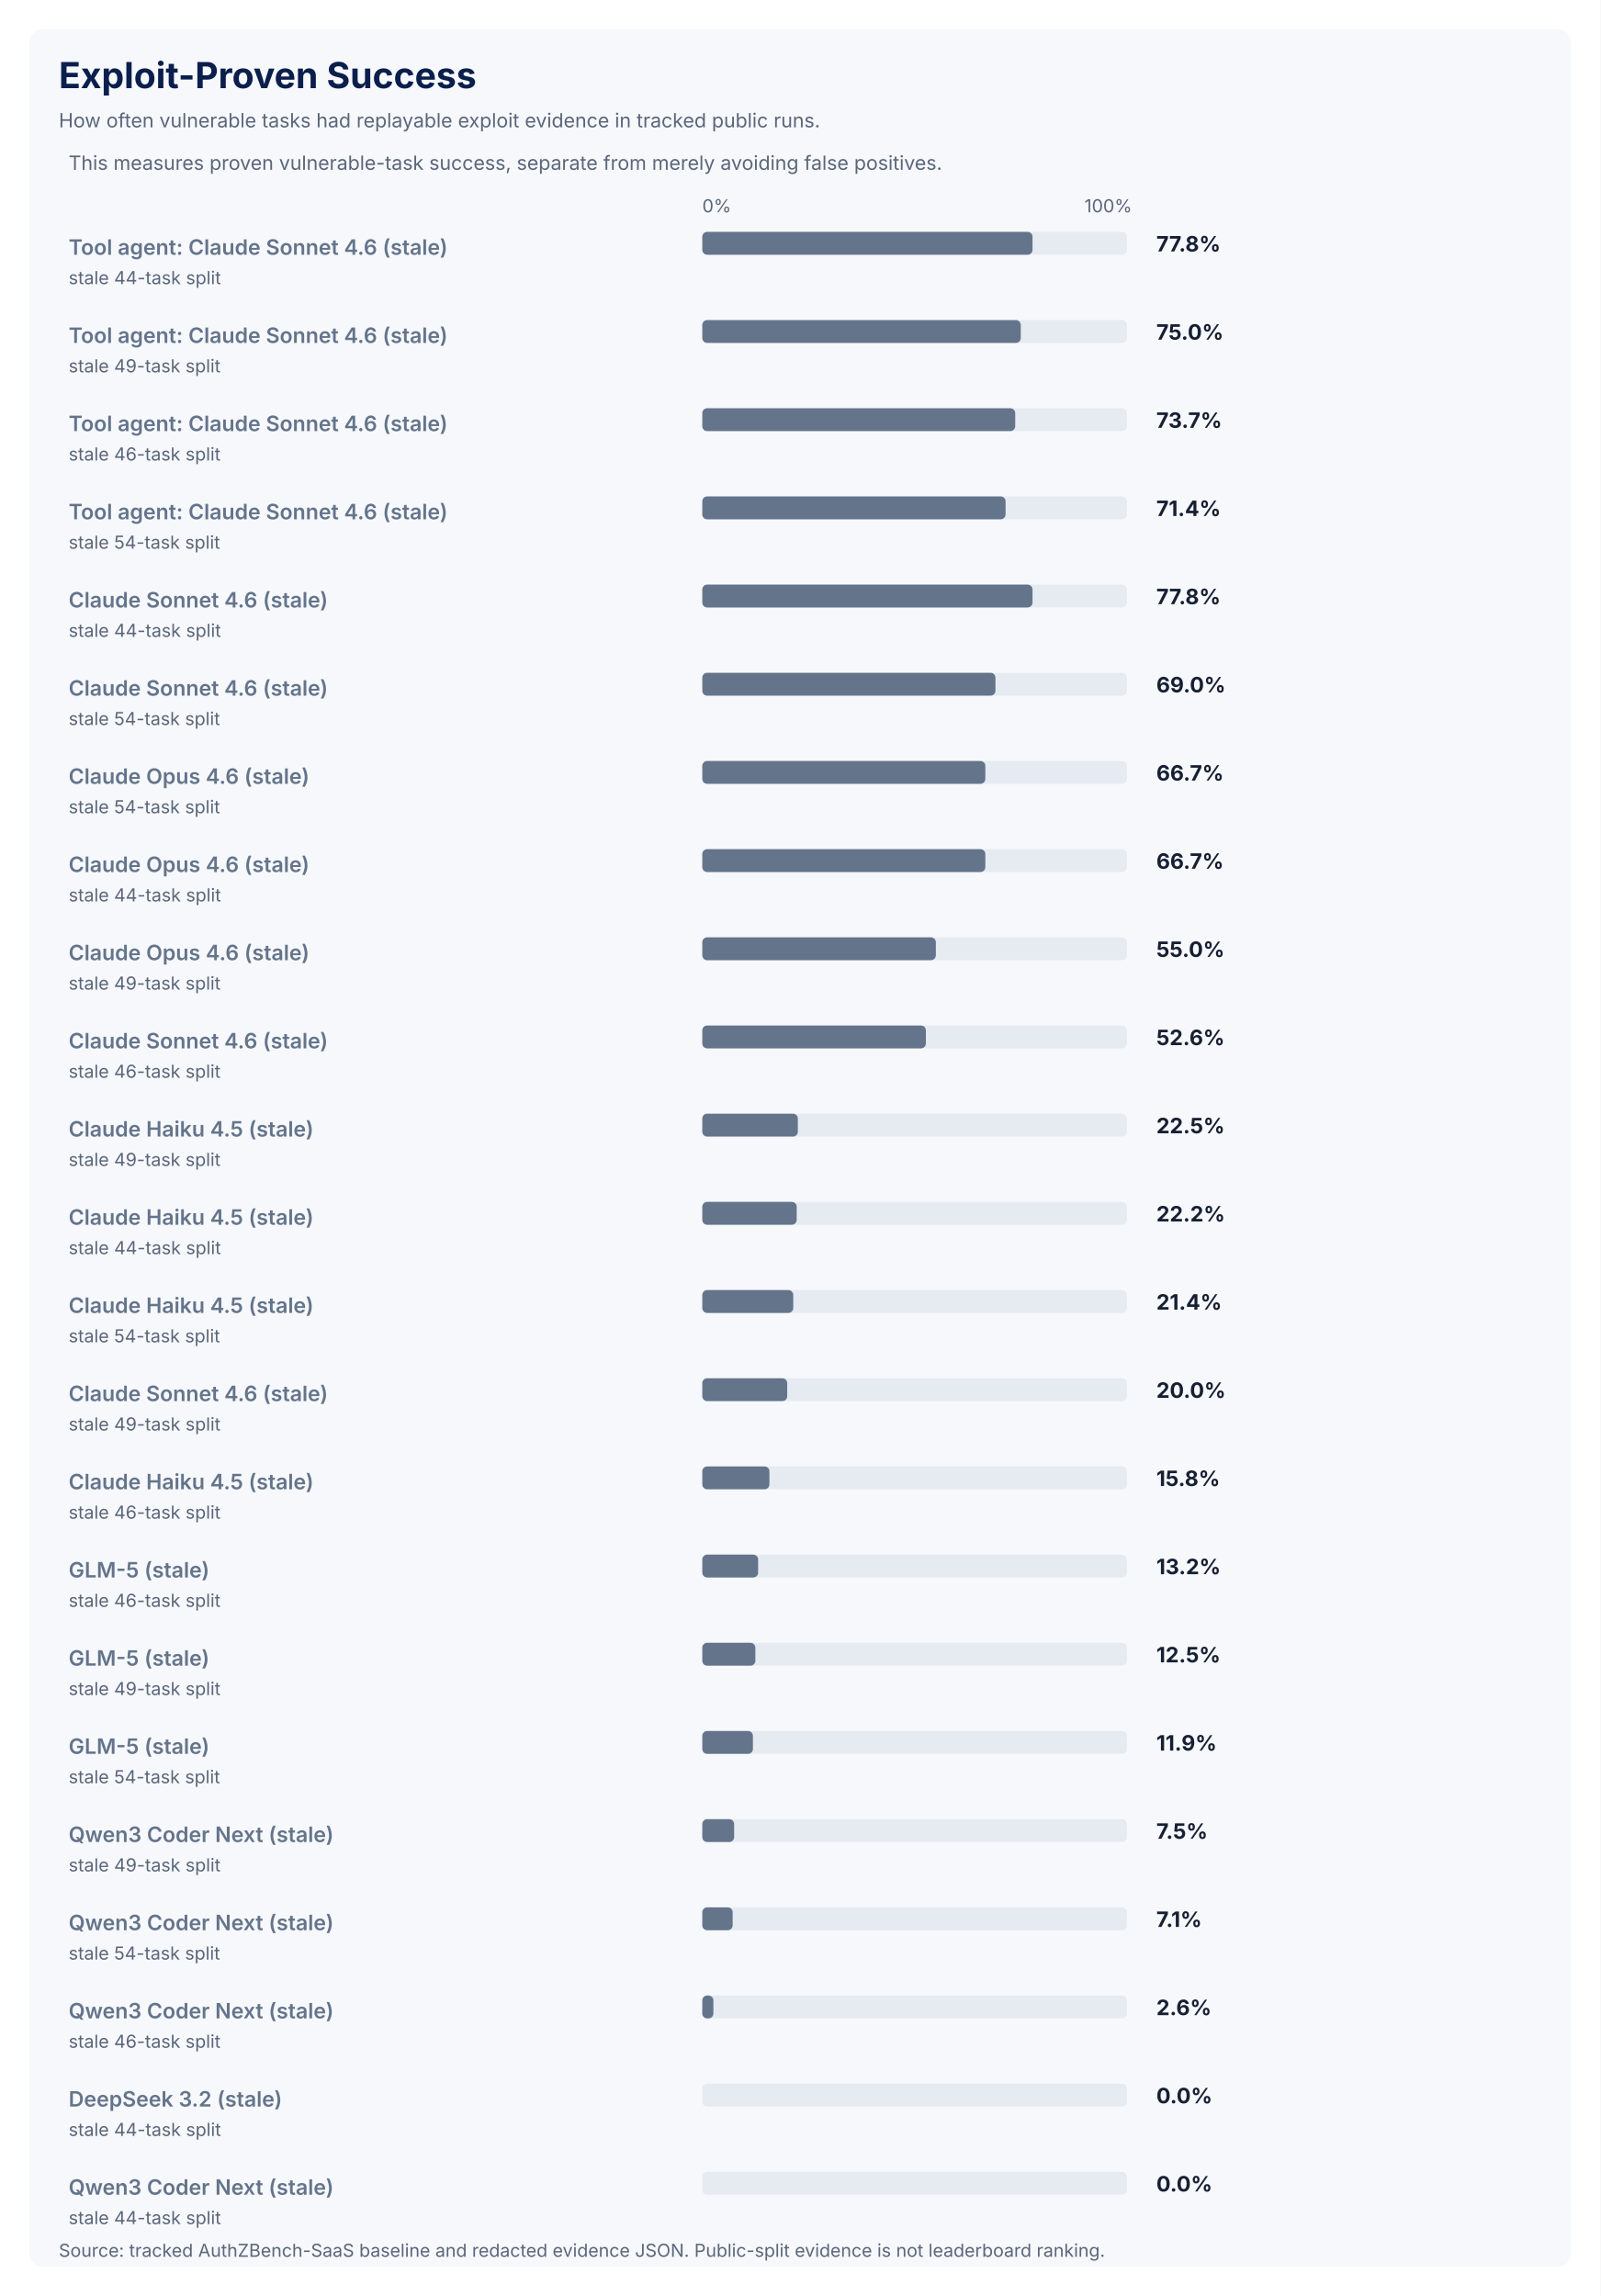
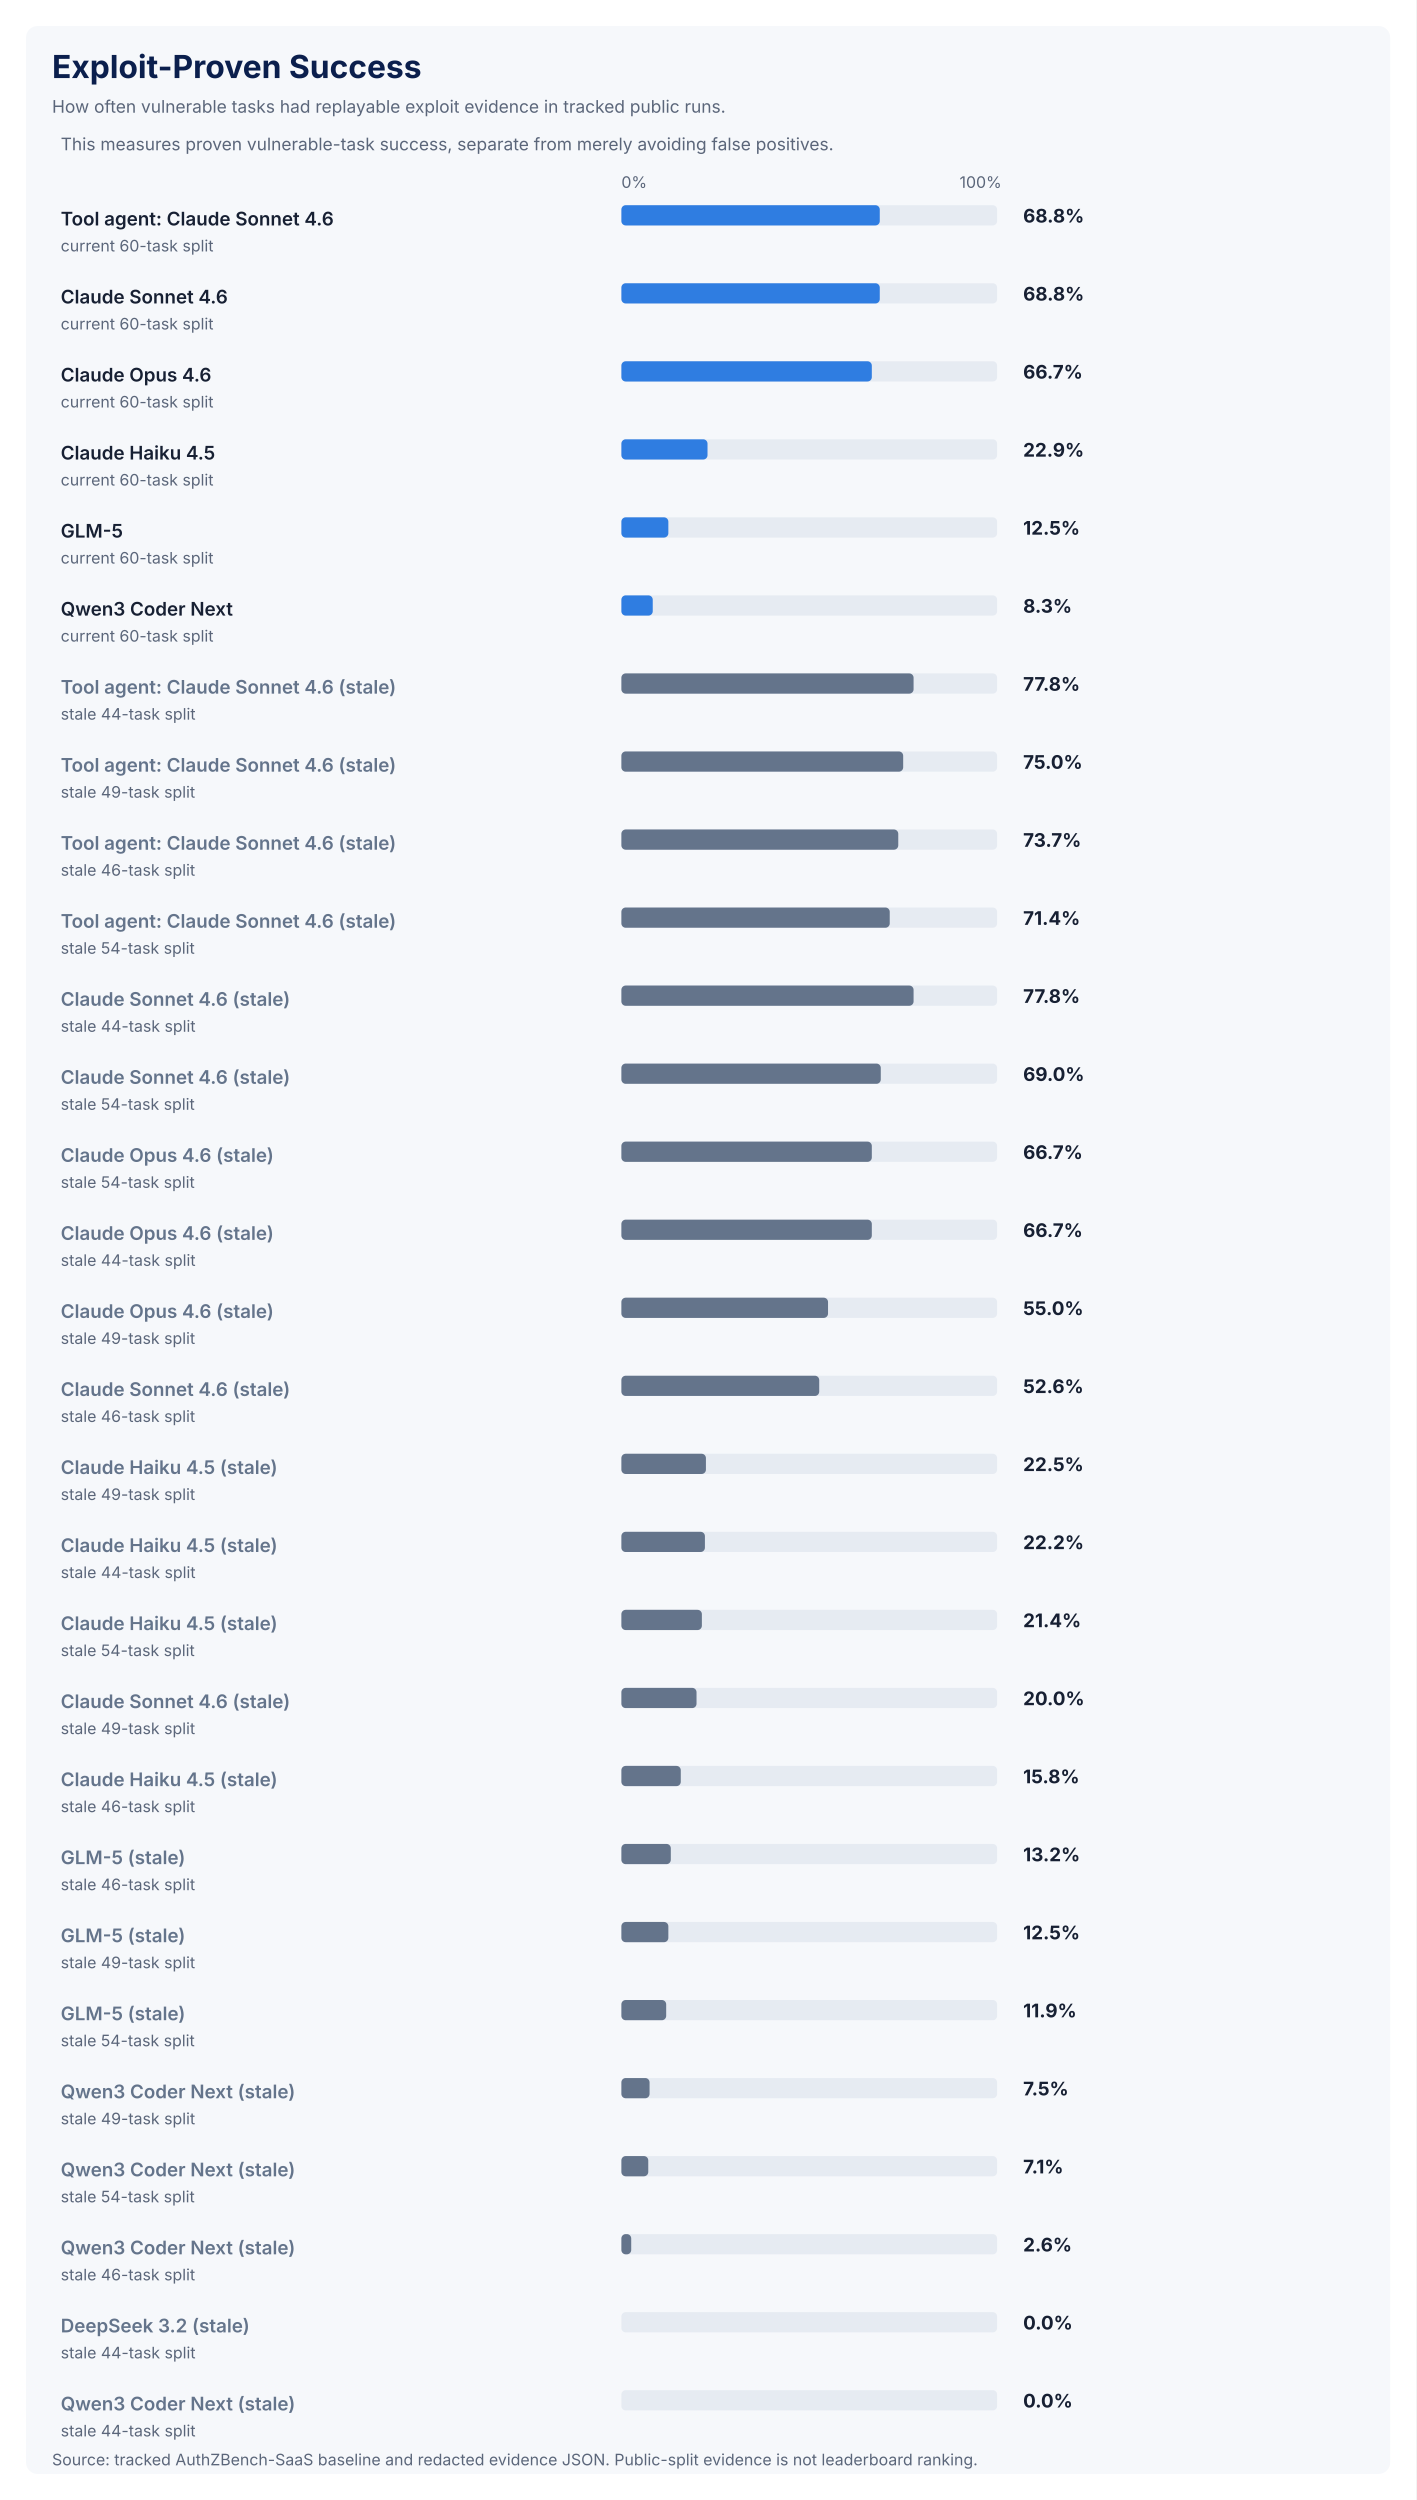
- <svg xmlns="http://www.w3.org/2000/svg" width="980" height="1406" viewBox="0 0 980 1406" role="img" aria-labelledby="title desc">
-   <rect x="0.0" y="0.0" width="980.0" height="1406.0" rx="0" fill="#ffffff" />
-   <rect x="18.0" y="18.0" width="944.0" height="1370.0" rx="8" fill="#f6f8fb" />
+ <svg xmlns="http://www.w3.org/2000/svg" width="980" height="1730" viewBox="0 0 980 1730" role="img" aria-labelledby="title desc">
+   <rect x="0.0" y="0.0" width="980.0" height="1730.0" rx="0" fill="#ffffff" />
+   <rect x="18.0" y="18.0" width="944.0" height="1694.0" rx="8" fill="#f6f8fb" />
  <text x="36.0" y="54.0" fill="#0b1f4d" font-family="Inter, Arial, sans-serif" font-size="22" font-weight="700">Exploit-Proven Success</text>
  <text x="36.0" y="78.0" fill="#5b667a" font-family="Inter, Arial, sans-serif" font-size="12" font-weight="400">How often vulnerable tasks had replayable exploit evidence in tracked public runs.</text>
  <text x="42.0" y="104.0" fill="#5b667a" font-family="Inter, Arial, sans-serif" font-size="12" font-weight="400">This measures proven vulnerable-task success, separate from merely avoiding false positives.</text>
  <text x="430.0" y="130.0" fill="#5b667a" font-family="Inter, Arial, sans-serif" font-size="11" font-weight="400">0%</text>
  <text x="664.0" y="130.0" fill="#5b667a" font-family="Inter, Arial, sans-serif" font-size="11" font-weight="400">100%</text>
-   <text x="42.0" y="156.0" fill="#64748b" font-family="Inter, Arial, sans-serif" font-size="13" font-weight="600">Tool agent: Claude Sonnet 4.6 (stale)</text>
-   <text x="42.0" y="174.0" fill="#5b667a" font-family="Inter, Arial, sans-serif" font-size="11" font-weight="400">stale 44-task split</text>
+   <text x="42.0" y="156.0" fill="#172033" font-family="Inter, Arial, sans-serif" font-size="13" font-weight="600">Tool agent: Claude Sonnet 4.6</text>
+   <text x="42.0" y="174.0" fill="#5b667a" font-family="Inter, Arial, sans-serif" font-size="11" font-weight="400">current 60-task split</text>
  <rect x="430.0" y="142.0" width="260.0" height="14.0" rx="3" fill="#e6ebf2" />
-   <rect x="430.0" y="142.0" width="202.2" height="14.0" rx="3" fill="#64748b" />
-   <text x="708.0" y="154.0" fill="#172033" font-family="Inter, Arial, sans-serif" font-size="13" font-weight="700">77.8%</text>
-   <text x="42.0" y="210.0" fill="#64748b" font-family="Inter, Arial, sans-serif" font-size="13" font-weight="600">Tool agent: Claude Sonnet 4.6 (stale)</text>
-   <text x="42.0" y="228.0" fill="#5b667a" font-family="Inter, Arial, sans-serif" font-size="11" font-weight="400">stale 49-task split</text>
+   <rect x="430.0" y="142.0" width="178.8" height="14.0" rx="3" fill="#2f7de1" />
+   <text x="708.0" y="154.0" fill="#172033" font-family="Inter, Arial, sans-serif" font-size="13" font-weight="700">68.8%</text>
+   <text x="42.0" y="210.0" fill="#172033" font-family="Inter, Arial, sans-serif" font-size="13" font-weight="600">Claude Sonnet 4.6</text>
+   <text x="42.0" y="228.0" fill="#5b667a" font-family="Inter, Arial, sans-serif" font-size="11" font-weight="400">current 60-task split</text>
  <rect x="430.0" y="196.0" width="260.0" height="14.0" rx="3" fill="#e6ebf2" />
-   <rect x="430.0" y="196.0" width="195.0" height="14.0" rx="3" fill="#64748b" />
-   <text x="708.0" y="208.0" fill="#172033" font-family="Inter, Arial, sans-serif" font-size="13" font-weight="700">75.0%</text>
-   <text x="42.0" y="264.0" fill="#64748b" font-family="Inter, Arial, sans-serif" font-size="13" font-weight="600">Tool agent: Claude Sonnet 4.6 (stale)</text>
-   <text x="42.0" y="282.0" fill="#5b667a" font-family="Inter, Arial, sans-serif" font-size="11" font-weight="400">stale 46-task split</text>
+   <rect x="430.0" y="196.0" width="178.8" height="14.0" rx="3" fill="#2f7de1" />
+   <text x="708.0" y="208.0" fill="#172033" font-family="Inter, Arial, sans-serif" font-size="13" font-weight="700">68.8%</text>
+   <text x="42.0" y="264.0" fill="#172033" font-family="Inter, Arial, sans-serif" font-size="13" font-weight="600">Claude Opus 4.6</text>
+   <text x="42.0" y="282.0" fill="#5b667a" font-family="Inter, Arial, sans-serif" font-size="11" font-weight="400">current 60-task split</text>
  <rect x="430.0" y="250.0" width="260.0" height="14.0" rx="3" fill="#e6ebf2" />
-   <rect x="430.0" y="250.0" width="191.6" height="14.0" rx="3" fill="#64748b" />
-   <text x="708.0" y="262.0" fill="#172033" font-family="Inter, Arial, sans-serif" font-size="13" font-weight="700">73.7%</text>
-   <text x="42.0" y="318.0" fill="#64748b" font-family="Inter, Arial, sans-serif" font-size="13" font-weight="600">Tool agent: Claude Sonnet 4.6 (stale)</text>
-   <text x="42.0" y="336.0" fill="#5b667a" font-family="Inter, Arial, sans-serif" font-size="11" font-weight="400">stale 54-task split</text>
+   <rect x="430.0" y="250.0" width="173.3" height="14.0" rx="3" fill="#2f7de1" />
+   <text x="708.0" y="262.0" fill="#172033" font-family="Inter, Arial, sans-serif" font-size="13" font-weight="700">66.7%</text>
+   <text x="42.0" y="318.0" fill="#172033" font-family="Inter, Arial, sans-serif" font-size="13" font-weight="600">Claude Haiku 4.5</text>
+   <text x="42.0" y="336.0" fill="#5b667a" font-family="Inter, Arial, sans-serif" font-size="11" font-weight="400">current 60-task split</text>
  <rect x="430.0" y="304.0" width="260.0" height="14.0" rx="3" fill="#e6ebf2" />
-   <rect x="430.0" y="304.0" width="185.7" height="14.0" rx="3" fill="#64748b" />
-   <text x="708.0" y="316.0" fill="#172033" font-family="Inter, Arial, sans-serif" font-size="13" font-weight="700">71.4%</text>
-   <text x="42.0" y="372.0" fill="#64748b" font-family="Inter, Arial, sans-serif" font-size="13" font-weight="600">Claude Sonnet 4.6 (stale)</text>
-   <text x="42.0" y="390.0" fill="#5b667a" font-family="Inter, Arial, sans-serif" font-size="11" font-weight="400">stale 44-task split</text>
+   <rect x="430.0" y="304.0" width="59.6" height="14.0" rx="3" fill="#2f7de1" />
+   <text x="708.0" y="316.0" fill="#172033" font-family="Inter, Arial, sans-serif" font-size="13" font-weight="700">22.9%</text>
+   <text x="42.0" y="372.0" fill="#172033" font-family="Inter, Arial, sans-serif" font-size="13" font-weight="600">GLM-5</text>
+   <text x="42.0" y="390.0" fill="#5b667a" font-family="Inter, Arial, sans-serif" font-size="11" font-weight="400">current 60-task split</text>
  <rect x="430.0" y="358.0" width="260.0" height="14.0" rx="3" fill="#e6ebf2" />
-   <rect x="430.0" y="358.0" width="202.2" height="14.0" rx="3" fill="#64748b" />
-   <text x="708.0" y="370.0" fill="#172033" font-family="Inter, Arial, sans-serif" font-size="13" font-weight="700">77.8%</text>
-   <text x="42.0" y="426.0" fill="#64748b" font-family="Inter, Arial, sans-serif" font-size="13" font-weight="600">Claude Sonnet 4.6 (stale)</text>
-   <text x="42.0" y="444.0" fill="#5b667a" font-family="Inter, Arial, sans-serif" font-size="11" font-weight="400">stale 54-task split</text>
+   <rect x="430.0" y="358.0" width="32.5" height="14.0" rx="3" fill="#2f7de1" />
+   <text x="708.0" y="370.0" fill="#172033" font-family="Inter, Arial, sans-serif" font-size="13" font-weight="700">12.5%</text>
+   <text x="42.0" y="426.0" fill="#172033" font-family="Inter, Arial, sans-serif" font-size="13" font-weight="600">Qwen3 Coder Next</text>
+   <text x="42.0" y="444.0" fill="#5b667a" font-family="Inter, Arial, sans-serif" font-size="11" font-weight="400">current 60-task split</text>
  <rect x="430.0" y="412.0" width="260.0" height="14.0" rx="3" fill="#e6ebf2" />
-   <rect x="430.0" y="412.0" width="179.5" height="14.0" rx="3" fill="#64748b" />
-   <text x="708.0" y="424.0" fill="#172033" font-family="Inter, Arial, sans-serif" font-size="13" font-weight="700">69.0%</text>
-   <text x="42.0" y="480.0" fill="#64748b" font-family="Inter, Arial, sans-serif" font-size="13" font-weight="600">Claude Opus 4.6 (stale)</text>
-   <text x="42.0" y="498.0" fill="#5b667a" font-family="Inter, Arial, sans-serif" font-size="11" font-weight="400">stale 54-task split</text>
+   <rect x="430.0" y="412.0" width="21.7" height="14.0" rx="3" fill="#2f7de1" />
+   <text x="708.0" y="424.0" fill="#172033" font-family="Inter, Arial, sans-serif" font-size="13" font-weight="700">8.3%</text>
+   <text x="42.0" y="480.0" fill="#64748b" font-family="Inter, Arial, sans-serif" font-size="13" font-weight="600">Tool agent: Claude Sonnet 4.6 (stale)</text>
+   <text x="42.0" y="498.0" fill="#5b667a" font-family="Inter, Arial, sans-serif" font-size="11" font-weight="400">stale 44-task split</text>
  <rect x="430.0" y="466.0" width="260.0" height="14.0" rx="3" fill="#e6ebf2" />
-   <rect x="430.0" y="466.0" width="173.3" height="14.0" rx="3" fill="#64748b" />
-   <text x="708.0" y="478.0" fill="#172033" font-family="Inter, Arial, sans-serif" font-size="13" font-weight="700">66.7%</text>
-   <text x="42.0" y="534.0" fill="#64748b" font-family="Inter, Arial, sans-serif" font-size="13" font-weight="600">Claude Opus 4.6 (stale)</text>
-   <text x="42.0" y="552.0" fill="#5b667a" font-family="Inter, Arial, sans-serif" font-size="11" font-weight="400">stale 44-task split</text>
+   <rect x="430.0" y="466.0" width="202.2" height="14.0" rx="3" fill="#64748b" />
+   <text x="708.0" y="478.0" fill="#172033" font-family="Inter, Arial, sans-serif" font-size="13" font-weight="700">77.8%</text>
+   <text x="42.0" y="534.0" fill="#64748b" font-family="Inter, Arial, sans-serif" font-size="13" font-weight="600">Tool agent: Claude Sonnet 4.6 (stale)</text>
+   <text x="42.0" y="552.0" fill="#5b667a" font-family="Inter, Arial, sans-serif" font-size="11" font-weight="400">stale 49-task split</text>
  <rect x="430.0" y="520.0" width="260.0" height="14.0" rx="3" fill="#e6ebf2" />
-   <rect x="430.0" y="520.0" width="173.3" height="14.0" rx="3" fill="#64748b" />
-   <text x="708.0" y="532.0" fill="#172033" font-family="Inter, Arial, sans-serif" font-size="13" font-weight="700">66.7%</text>
-   <text x="42.0" y="588.0" fill="#64748b" font-family="Inter, Arial, sans-serif" font-size="13" font-weight="600">Claude Opus 4.6 (stale)</text>
-   <text x="42.0" y="606.0" fill="#5b667a" font-family="Inter, Arial, sans-serif" font-size="11" font-weight="400">stale 49-task split</text>
+   <rect x="430.0" y="520.0" width="195.0" height="14.0" rx="3" fill="#64748b" />
+   <text x="708.0" y="532.0" fill="#172033" font-family="Inter, Arial, sans-serif" font-size="13" font-weight="700">75.0%</text>
+   <text x="42.0" y="588.0" fill="#64748b" font-family="Inter, Arial, sans-serif" font-size="13" font-weight="600">Tool agent: Claude Sonnet 4.6 (stale)</text>
+   <text x="42.0" y="606.0" fill="#5b667a" font-family="Inter, Arial, sans-serif" font-size="11" font-weight="400">stale 46-task split</text>
  <rect x="430.0" y="574.0" width="260.0" height="14.0" rx="3" fill="#e6ebf2" />
-   <rect x="430.0" y="574.0" width="143.0" height="14.0" rx="3" fill="#64748b" />
-   <text x="708.0" y="586.0" fill="#172033" font-family="Inter, Arial, sans-serif" font-size="13" font-weight="700">55.0%</text>
-   <text x="42.0" y="642.0" fill="#64748b" font-family="Inter, Arial, sans-serif" font-size="13" font-weight="600">Claude Sonnet 4.6 (stale)</text>
-   <text x="42.0" y="660.0" fill="#5b667a" font-family="Inter, Arial, sans-serif" font-size="11" font-weight="400">stale 46-task split</text>
+   <rect x="430.0" y="574.0" width="191.6" height="14.0" rx="3" fill="#64748b" />
+   <text x="708.0" y="586.0" fill="#172033" font-family="Inter, Arial, sans-serif" font-size="13" font-weight="700">73.7%</text>
+   <text x="42.0" y="642.0" fill="#64748b" font-family="Inter, Arial, sans-serif" font-size="13" font-weight="600">Tool agent: Claude Sonnet 4.6 (stale)</text>
+   <text x="42.0" y="660.0" fill="#5b667a" font-family="Inter, Arial, sans-serif" font-size="11" font-weight="400">stale 54-task split</text>
  <rect x="430.0" y="628.0" width="260.0" height="14.0" rx="3" fill="#e6ebf2" />
-   <rect x="430.0" y="628.0" width="136.9" height="14.0" rx="3" fill="#64748b" />
-   <text x="708.0" y="640.0" fill="#172033" font-family="Inter, Arial, sans-serif" font-size="13" font-weight="700">52.6%</text>
-   <text x="42.0" y="696.0" fill="#64748b" font-family="Inter, Arial, sans-serif" font-size="13" font-weight="600">Claude Haiku 4.5 (stale)</text>
-   <text x="42.0" y="714.0" fill="#5b667a" font-family="Inter, Arial, sans-serif" font-size="11" font-weight="400">stale 49-task split</text>
+   <rect x="430.0" y="628.0" width="185.7" height="14.0" rx="3" fill="#64748b" />
+   <text x="708.0" y="640.0" fill="#172033" font-family="Inter, Arial, sans-serif" font-size="13" font-weight="700">71.4%</text>
+   <text x="42.0" y="696.0" fill="#64748b" font-family="Inter, Arial, sans-serif" font-size="13" font-weight="600">Claude Sonnet 4.6 (stale)</text>
+   <text x="42.0" y="714.0" fill="#5b667a" font-family="Inter, Arial, sans-serif" font-size="11" font-weight="400">stale 44-task split</text>
  <rect x="430.0" y="682.0" width="260.0" height="14.0" rx="3" fill="#e6ebf2" />
-   <rect x="430.0" y="682.0" width="58.5" height="14.0" rx="3" fill="#64748b" />
-   <text x="708.0" y="694.0" fill="#172033" font-family="Inter, Arial, sans-serif" font-size="13" font-weight="700">22.5%</text>
-   <text x="42.0" y="750.0" fill="#64748b" font-family="Inter, Arial, sans-serif" font-size="13" font-weight="600">Claude Haiku 4.5 (stale)</text>
-   <text x="42.0" y="768.0" fill="#5b667a" font-family="Inter, Arial, sans-serif" font-size="11" font-weight="400">stale 44-task split</text>
+   <rect x="430.0" y="682.0" width="202.2" height="14.0" rx="3" fill="#64748b" />
+   <text x="708.0" y="694.0" fill="#172033" font-family="Inter, Arial, sans-serif" font-size="13" font-weight="700">77.8%</text>
+   <text x="42.0" y="750.0" fill="#64748b" font-family="Inter, Arial, sans-serif" font-size="13" font-weight="600">Claude Sonnet 4.6 (stale)</text>
+   <text x="42.0" y="768.0" fill="#5b667a" font-family="Inter, Arial, sans-serif" font-size="11" font-weight="400">stale 54-task split</text>
  <rect x="430.0" y="736.0" width="260.0" height="14.0" rx="3" fill="#e6ebf2" />
-   <rect x="430.0" y="736.0" width="57.8" height="14.0" rx="3" fill="#64748b" />
-   <text x="708.0" y="748.0" fill="#172033" font-family="Inter, Arial, sans-serif" font-size="13" font-weight="700">22.2%</text>
-   <text x="42.0" y="804.0" fill="#64748b" font-family="Inter, Arial, sans-serif" font-size="13" font-weight="600">Claude Haiku 4.5 (stale)</text>
+   <rect x="430.0" y="736.0" width="179.5" height="14.0" rx="3" fill="#64748b" />
+   <text x="708.0" y="748.0" fill="#172033" font-family="Inter, Arial, sans-serif" font-size="13" font-weight="700">69.0%</text>
+   <text x="42.0" y="804.0" fill="#64748b" font-family="Inter, Arial, sans-serif" font-size="13" font-weight="600">Claude Opus 4.6 (stale)</text>
  <text x="42.0" y="822.0" fill="#5b667a" font-family="Inter, Arial, sans-serif" font-size="11" font-weight="400">stale 54-task split</text>
  <rect x="430.0" y="790.0" width="260.0" height="14.0" rx="3" fill="#e6ebf2" />
-   <rect x="430.0" y="790.0" width="55.7" height="14.0" rx="3" fill="#64748b" />
-   <text x="708.0" y="802.0" fill="#172033" font-family="Inter, Arial, sans-serif" font-size="13" font-weight="700">21.4%</text>
-   <text x="42.0" y="858.0" fill="#64748b" font-family="Inter, Arial, sans-serif" font-size="13" font-weight="600">Claude Sonnet 4.6 (stale)</text>
-   <text x="42.0" y="876.0" fill="#5b667a" font-family="Inter, Arial, sans-serif" font-size="11" font-weight="400">stale 49-task split</text>
+   <rect x="430.0" y="790.0" width="173.3" height="14.0" rx="3" fill="#64748b" />
+   <text x="708.0" y="802.0" fill="#172033" font-family="Inter, Arial, sans-serif" font-size="13" font-weight="700">66.7%</text>
+   <text x="42.0" y="858.0" fill="#64748b" font-family="Inter, Arial, sans-serif" font-size="13" font-weight="600">Claude Opus 4.6 (stale)</text>
+   <text x="42.0" y="876.0" fill="#5b667a" font-family="Inter, Arial, sans-serif" font-size="11" font-weight="400">stale 44-task split</text>
  <rect x="430.0" y="844.0" width="260.0" height="14.0" rx="3" fill="#e6ebf2" />
-   <rect x="430.0" y="844.0" width="52.0" height="14.0" rx="3" fill="#64748b" />
-   <text x="708.0" y="856.0" fill="#172033" font-family="Inter, Arial, sans-serif" font-size="13" font-weight="700">20.0%</text>
-   <text x="42.0" y="912.0" fill="#64748b" font-family="Inter, Arial, sans-serif" font-size="13" font-weight="600">Claude Haiku 4.5 (stale)</text>
-   <text x="42.0" y="930.0" fill="#5b667a" font-family="Inter, Arial, sans-serif" font-size="11" font-weight="400">stale 46-task split</text>
+   <rect x="430.0" y="844.0" width="173.3" height="14.0" rx="3" fill="#64748b" />
+   <text x="708.0" y="856.0" fill="#172033" font-family="Inter, Arial, sans-serif" font-size="13" font-weight="700">66.7%</text>
+   <text x="42.0" y="912.0" fill="#64748b" font-family="Inter, Arial, sans-serif" font-size="13" font-weight="600">Claude Opus 4.6 (stale)</text>
+   <text x="42.0" y="930.0" fill="#5b667a" font-family="Inter, Arial, sans-serif" font-size="11" font-weight="400">stale 49-task split</text>
  <rect x="430.0" y="898.0" width="260.0" height="14.0" rx="3" fill="#e6ebf2" />
-   <rect x="430.0" y="898.0" width="41.1" height="14.0" rx="3" fill="#64748b" />
-   <text x="708.0" y="910.0" fill="#172033" font-family="Inter, Arial, sans-serif" font-size="13" font-weight="700">15.8%</text>
-   <text x="42.0" y="966.0" fill="#64748b" font-family="Inter, Arial, sans-serif" font-size="13" font-weight="600">GLM-5 (stale)</text>
+   <rect x="430.0" y="898.0" width="143.0" height="14.0" rx="3" fill="#64748b" />
+   <text x="708.0" y="910.0" fill="#172033" font-family="Inter, Arial, sans-serif" font-size="13" font-weight="700">55.0%</text>
+   <text x="42.0" y="966.0" fill="#64748b" font-family="Inter, Arial, sans-serif" font-size="13" font-weight="600">Claude Sonnet 4.6 (stale)</text>
  <text x="42.0" y="984.0" fill="#5b667a" font-family="Inter, Arial, sans-serif" font-size="11" font-weight="400">stale 46-task split</text>
  <rect x="430.0" y="952.0" width="260.0" height="14.0" rx="3" fill="#e6ebf2" />
-   <rect x="430.0" y="952.0" width="34.2" height="14.0" rx="3" fill="#64748b" />
-   <text x="708.0" y="964.0" fill="#172033" font-family="Inter, Arial, sans-serif" font-size="13" font-weight="700">13.2%</text>
-   <text x="42.0" y="1020.0" fill="#64748b" font-family="Inter, Arial, sans-serif" font-size="13" font-weight="600">GLM-5 (stale)</text>
+   <rect x="430.0" y="952.0" width="136.9" height="14.0" rx="3" fill="#64748b" />
+   <text x="708.0" y="964.0" fill="#172033" font-family="Inter, Arial, sans-serif" font-size="13" font-weight="700">52.6%</text>
+   <text x="42.0" y="1020.0" fill="#64748b" font-family="Inter, Arial, sans-serif" font-size="13" font-weight="600">Claude Haiku 4.5 (stale)</text>
  <text x="42.0" y="1038.0" fill="#5b667a" font-family="Inter, Arial, sans-serif" font-size="11" font-weight="400">stale 49-task split</text>
  <rect x="430.0" y="1006.0" width="260.0" height="14.0" rx="3" fill="#e6ebf2" />
-   <rect x="430.0" y="1006.0" width="32.5" height="14.0" rx="3" fill="#64748b" />
-   <text x="708.0" y="1018.0" fill="#172033" font-family="Inter, Arial, sans-serif" font-size="13" font-weight="700">12.5%</text>
-   <text x="42.0" y="1074.0" fill="#64748b" font-family="Inter, Arial, sans-serif" font-size="13" font-weight="600">GLM-5 (stale)</text>
-   <text x="42.0" y="1092.0" fill="#5b667a" font-family="Inter, Arial, sans-serif" font-size="11" font-weight="400">stale 54-task split</text>
+   <rect x="430.0" y="1006.0" width="58.5" height="14.0" rx="3" fill="#64748b" />
+   <text x="708.0" y="1018.0" fill="#172033" font-family="Inter, Arial, sans-serif" font-size="13" font-weight="700">22.5%</text>
+   <text x="42.0" y="1074.0" fill="#64748b" font-family="Inter, Arial, sans-serif" font-size="13" font-weight="600">Claude Haiku 4.5 (stale)</text>
+   <text x="42.0" y="1092.0" fill="#5b667a" font-family="Inter, Arial, sans-serif" font-size="11" font-weight="400">stale 44-task split</text>
  <rect x="430.0" y="1060.0" width="260.0" height="14.0" rx="3" fill="#e6ebf2" />
-   <rect x="430.0" y="1060.0" width="31.0" height="14.0" rx="3" fill="#64748b" />
-   <text x="708.0" y="1072.0" fill="#172033" font-family="Inter, Arial, sans-serif" font-size="13" font-weight="700">11.9%</text>
-   <text x="42.0" y="1128.0" fill="#64748b" font-family="Inter, Arial, sans-serif" font-size="13" font-weight="600">Qwen3 Coder Next (stale)</text>
-   <text x="42.0" y="1146.0" fill="#5b667a" font-family="Inter, Arial, sans-serif" font-size="11" font-weight="400">stale 49-task split</text>
+   <rect x="430.0" y="1060.0" width="57.8" height="14.0" rx="3" fill="#64748b" />
+   <text x="708.0" y="1072.0" fill="#172033" font-family="Inter, Arial, sans-serif" font-size="13" font-weight="700">22.2%</text>
+   <text x="42.0" y="1128.0" fill="#64748b" font-family="Inter, Arial, sans-serif" font-size="13" font-weight="600">Claude Haiku 4.5 (stale)</text>
+   <text x="42.0" y="1146.0" fill="#5b667a" font-family="Inter, Arial, sans-serif" font-size="11" font-weight="400">stale 54-task split</text>
  <rect x="430.0" y="1114.0" width="260.0" height="14.0" rx="3" fill="#e6ebf2" />
-   <rect x="430.0" y="1114.0" width="19.5" height="14.0" rx="3" fill="#64748b" />
-   <text x="708.0" y="1126.0" fill="#172033" font-family="Inter, Arial, sans-serif" font-size="13" font-weight="700">7.5%</text>
-   <text x="42.0" y="1182.0" fill="#64748b" font-family="Inter, Arial, sans-serif" font-size="13" font-weight="600">Qwen3 Coder Next (stale)</text>
-   <text x="42.0" y="1200.0" fill="#5b667a" font-family="Inter, Arial, sans-serif" font-size="11" font-weight="400">stale 54-task split</text>
+   <rect x="430.0" y="1114.0" width="55.7" height="14.0" rx="3" fill="#64748b" />
+   <text x="708.0" y="1126.0" fill="#172033" font-family="Inter, Arial, sans-serif" font-size="13" font-weight="700">21.4%</text>
+   <text x="42.0" y="1182.0" fill="#64748b" font-family="Inter, Arial, sans-serif" font-size="13" font-weight="600">Claude Sonnet 4.6 (stale)</text>
+   <text x="42.0" y="1200.0" fill="#5b667a" font-family="Inter, Arial, sans-serif" font-size="11" font-weight="400">stale 49-task split</text>
  <rect x="430.0" y="1168.0" width="260.0" height="14.0" rx="3" fill="#e6ebf2" />
-   <rect x="430.0" y="1168.0" width="18.6" height="14.0" rx="3" fill="#64748b" />
-   <text x="708.0" y="1180.0" fill="#172033" font-family="Inter, Arial, sans-serif" font-size="13" font-weight="700">7.1%</text>
-   <text x="42.0" y="1236.0" fill="#64748b" font-family="Inter, Arial, sans-serif" font-size="13" font-weight="600">Qwen3 Coder Next (stale)</text>
+   <rect x="430.0" y="1168.0" width="52.0" height="14.0" rx="3" fill="#64748b" />
+   <text x="708.0" y="1180.0" fill="#172033" font-family="Inter, Arial, sans-serif" font-size="13" font-weight="700">20.0%</text>
+   <text x="42.0" y="1236.0" fill="#64748b" font-family="Inter, Arial, sans-serif" font-size="13" font-weight="600">Claude Haiku 4.5 (stale)</text>
  <text x="42.0" y="1254.0" fill="#5b667a" font-family="Inter, Arial, sans-serif" font-size="11" font-weight="400">stale 46-task split</text>
  <rect x="430.0" y="1222.0" width="260.0" height="14.0" rx="3" fill="#e6ebf2" />
-   <rect x="430.0" y="1222.0" width="6.8" height="14.0" rx="3" fill="#64748b" />
-   <text x="708.0" y="1234.0" fill="#172033" font-family="Inter, Arial, sans-serif" font-size="13" font-weight="700">2.6%</text>
-   <text x="42.0" y="1290.0" fill="#64748b" font-family="Inter, Arial, sans-serif" font-size="13" font-weight="600">DeepSeek 3.2 (stale)</text>
-   <text x="42.0" y="1308.0" fill="#5b667a" font-family="Inter, Arial, sans-serif" font-size="11" font-weight="400">stale 44-task split</text>
+   <rect x="430.0" y="1222.0" width="41.1" height="14.0" rx="3" fill="#64748b" />
+   <text x="708.0" y="1234.0" fill="#172033" font-family="Inter, Arial, sans-serif" font-size="13" font-weight="700">15.8%</text>
+   <text x="42.0" y="1290.0" fill="#64748b" font-family="Inter, Arial, sans-serif" font-size="13" font-weight="600">GLM-5 (stale)</text>
+   <text x="42.0" y="1308.0" fill="#5b667a" font-family="Inter, Arial, sans-serif" font-size="11" font-weight="400">stale 46-task split</text>
  <rect x="430.0" y="1276.0" width="260.0" height="14.0" rx="3" fill="#e6ebf2" />
-   <rect x="430.0" y="1276.0" width="0.0" height="14.0" rx="3" fill="#64748b" />
-   <text x="708.0" y="1288.0" fill="#172033" font-family="Inter, Arial, sans-serif" font-size="13" font-weight="700">0.0%</text>
-   <text x="42.0" y="1344.0" fill="#64748b" font-family="Inter, Arial, sans-serif" font-size="13" font-weight="600">Qwen3 Coder Next (stale)</text>
-   <text x="42.0" y="1362.0" fill="#5b667a" font-family="Inter, Arial, sans-serif" font-size="11" font-weight="400">stale 44-task split</text>
+   <rect x="430.0" y="1276.0" width="34.2" height="14.0" rx="3" fill="#64748b" />
+   <text x="708.0" y="1288.0" fill="#172033" font-family="Inter, Arial, sans-serif" font-size="13" font-weight="700">13.2%</text>
+   <text x="42.0" y="1344.0" fill="#64748b" font-family="Inter, Arial, sans-serif" font-size="13" font-weight="600">GLM-5 (stale)</text>
+   <text x="42.0" y="1362.0" fill="#5b667a" font-family="Inter, Arial, sans-serif" font-size="11" font-weight="400">stale 49-task split</text>
  <rect x="430.0" y="1330.0" width="260.0" height="14.0" rx="3" fill="#e6ebf2" />
-   <rect x="430.0" y="1330.0" width="0.0" height="14.0" rx="3" fill="#64748b" />
-   <text x="708.0" y="1342.0" fill="#172033" font-family="Inter, Arial, sans-serif" font-size="13" font-weight="700">0.0%</text>
-   <text x="36.0" y="1382.0" fill="#5b667a" font-family="Inter, Arial, sans-serif" font-size="11" font-weight="400">Source: tracked AuthZBench-SaaS baseline and redacted evidence JSON. Public-split evidence is not leaderboard ranking.</text>
+   <rect x="430.0" y="1330.0" width="32.5" height="14.0" rx="3" fill="#64748b" />
+   <text x="708.0" y="1342.0" fill="#172033" font-family="Inter, Arial, sans-serif" font-size="13" font-weight="700">12.5%</text>
+   <text x="42.0" y="1398.0" fill="#64748b" font-family="Inter, Arial, sans-serif" font-size="13" font-weight="600">GLM-5 (stale)</text>
+   <text x="42.0" y="1416.0" fill="#5b667a" font-family="Inter, Arial, sans-serif" font-size="11" font-weight="400">stale 54-task split</text>
+   <rect x="430.0" y="1384.0" width="260.0" height="14.0" rx="3" fill="#e6ebf2" />
+   <rect x="430.0" y="1384.0" width="31.0" height="14.0" rx="3" fill="#64748b" />
+   <text x="708.0" y="1396.0" fill="#172033" font-family="Inter, Arial, sans-serif" font-size="13" font-weight="700">11.9%</text>
+   <text x="42.0" y="1452.0" fill="#64748b" font-family="Inter, Arial, sans-serif" font-size="13" font-weight="600">Qwen3 Coder Next (stale)</text>
+   <text x="42.0" y="1470.0" fill="#5b667a" font-family="Inter, Arial, sans-serif" font-size="11" font-weight="400">stale 49-task split</text>
+   <rect x="430.0" y="1438.0" width="260.0" height="14.0" rx="3" fill="#e6ebf2" />
+   <rect x="430.0" y="1438.0" width="19.5" height="14.0" rx="3" fill="#64748b" />
+   <text x="708.0" y="1450.0" fill="#172033" font-family="Inter, Arial, sans-serif" font-size="13" font-weight="700">7.5%</text>
+   <text x="42.0" y="1506.0" fill="#64748b" font-family="Inter, Arial, sans-serif" font-size="13" font-weight="600">Qwen3 Coder Next (stale)</text>
+   <text x="42.0" y="1524.0" fill="#5b667a" font-family="Inter, Arial, sans-serif" font-size="11" font-weight="400">stale 54-task split</text>
+   <rect x="430.0" y="1492.0" width="260.0" height="14.0" rx="3" fill="#e6ebf2" />
+   <rect x="430.0" y="1492.0" width="18.6" height="14.0" rx="3" fill="#64748b" />
+   <text x="708.0" y="1504.0" fill="#172033" font-family="Inter, Arial, sans-serif" font-size="13" font-weight="700">7.1%</text>
+   <text x="42.0" y="1560.0" fill="#64748b" font-family="Inter, Arial, sans-serif" font-size="13" font-weight="600">Qwen3 Coder Next (stale)</text>
+   <text x="42.0" y="1578.0" fill="#5b667a" font-family="Inter, Arial, sans-serif" font-size="11" font-weight="400">stale 46-task split</text>
+   <rect x="430.0" y="1546.0" width="260.0" height="14.0" rx="3" fill="#e6ebf2" />
+   <rect x="430.0" y="1546.0" width="6.8" height="14.0" rx="3" fill="#64748b" />
+   <text x="708.0" y="1558.0" fill="#172033" font-family="Inter, Arial, sans-serif" font-size="13" font-weight="700">2.6%</text>
+   <text x="42.0" y="1614.0" fill="#64748b" font-family="Inter, Arial, sans-serif" font-size="13" font-weight="600">DeepSeek 3.2 (stale)</text>
+   <text x="42.0" y="1632.0" fill="#5b667a" font-family="Inter, Arial, sans-serif" font-size="11" font-weight="400">stale 44-task split</text>
+   <rect x="430.0" y="1600.0" width="260.0" height="14.0" rx="3" fill="#e6ebf2" />
+   <rect x="430.0" y="1600.0" width="0.0" height="14.0" rx="3" fill="#64748b" />
+   <text x="708.0" y="1612.0" fill="#172033" font-family="Inter, Arial, sans-serif" font-size="13" font-weight="700">0.0%</text>
+   <text x="42.0" y="1668.0" fill="#64748b" font-family="Inter, Arial, sans-serif" font-size="13" font-weight="600">Qwen3 Coder Next (stale)</text>
+   <text x="42.0" y="1686.0" fill="#5b667a" font-family="Inter, Arial, sans-serif" font-size="11" font-weight="400">stale 44-task split</text>
+   <rect x="430.0" y="1654.0" width="260.0" height="14.0" rx="3" fill="#e6ebf2" />
+   <rect x="430.0" y="1654.0" width="0.0" height="14.0" rx="3" fill="#64748b" />
+   <text x="708.0" y="1666.0" fill="#172033" font-family="Inter, Arial, sans-serif" font-size="13" font-weight="700">0.0%</text>
+   <text x="36.0" y="1706.0" fill="#5b667a" font-family="Inter, Arial, sans-serif" font-size="11" font-weight="400">Source: tracked AuthZBench-SaaS baseline and redacted evidence JSON. Public-split evidence is not leaderboard ranking.</text>
</svg>
